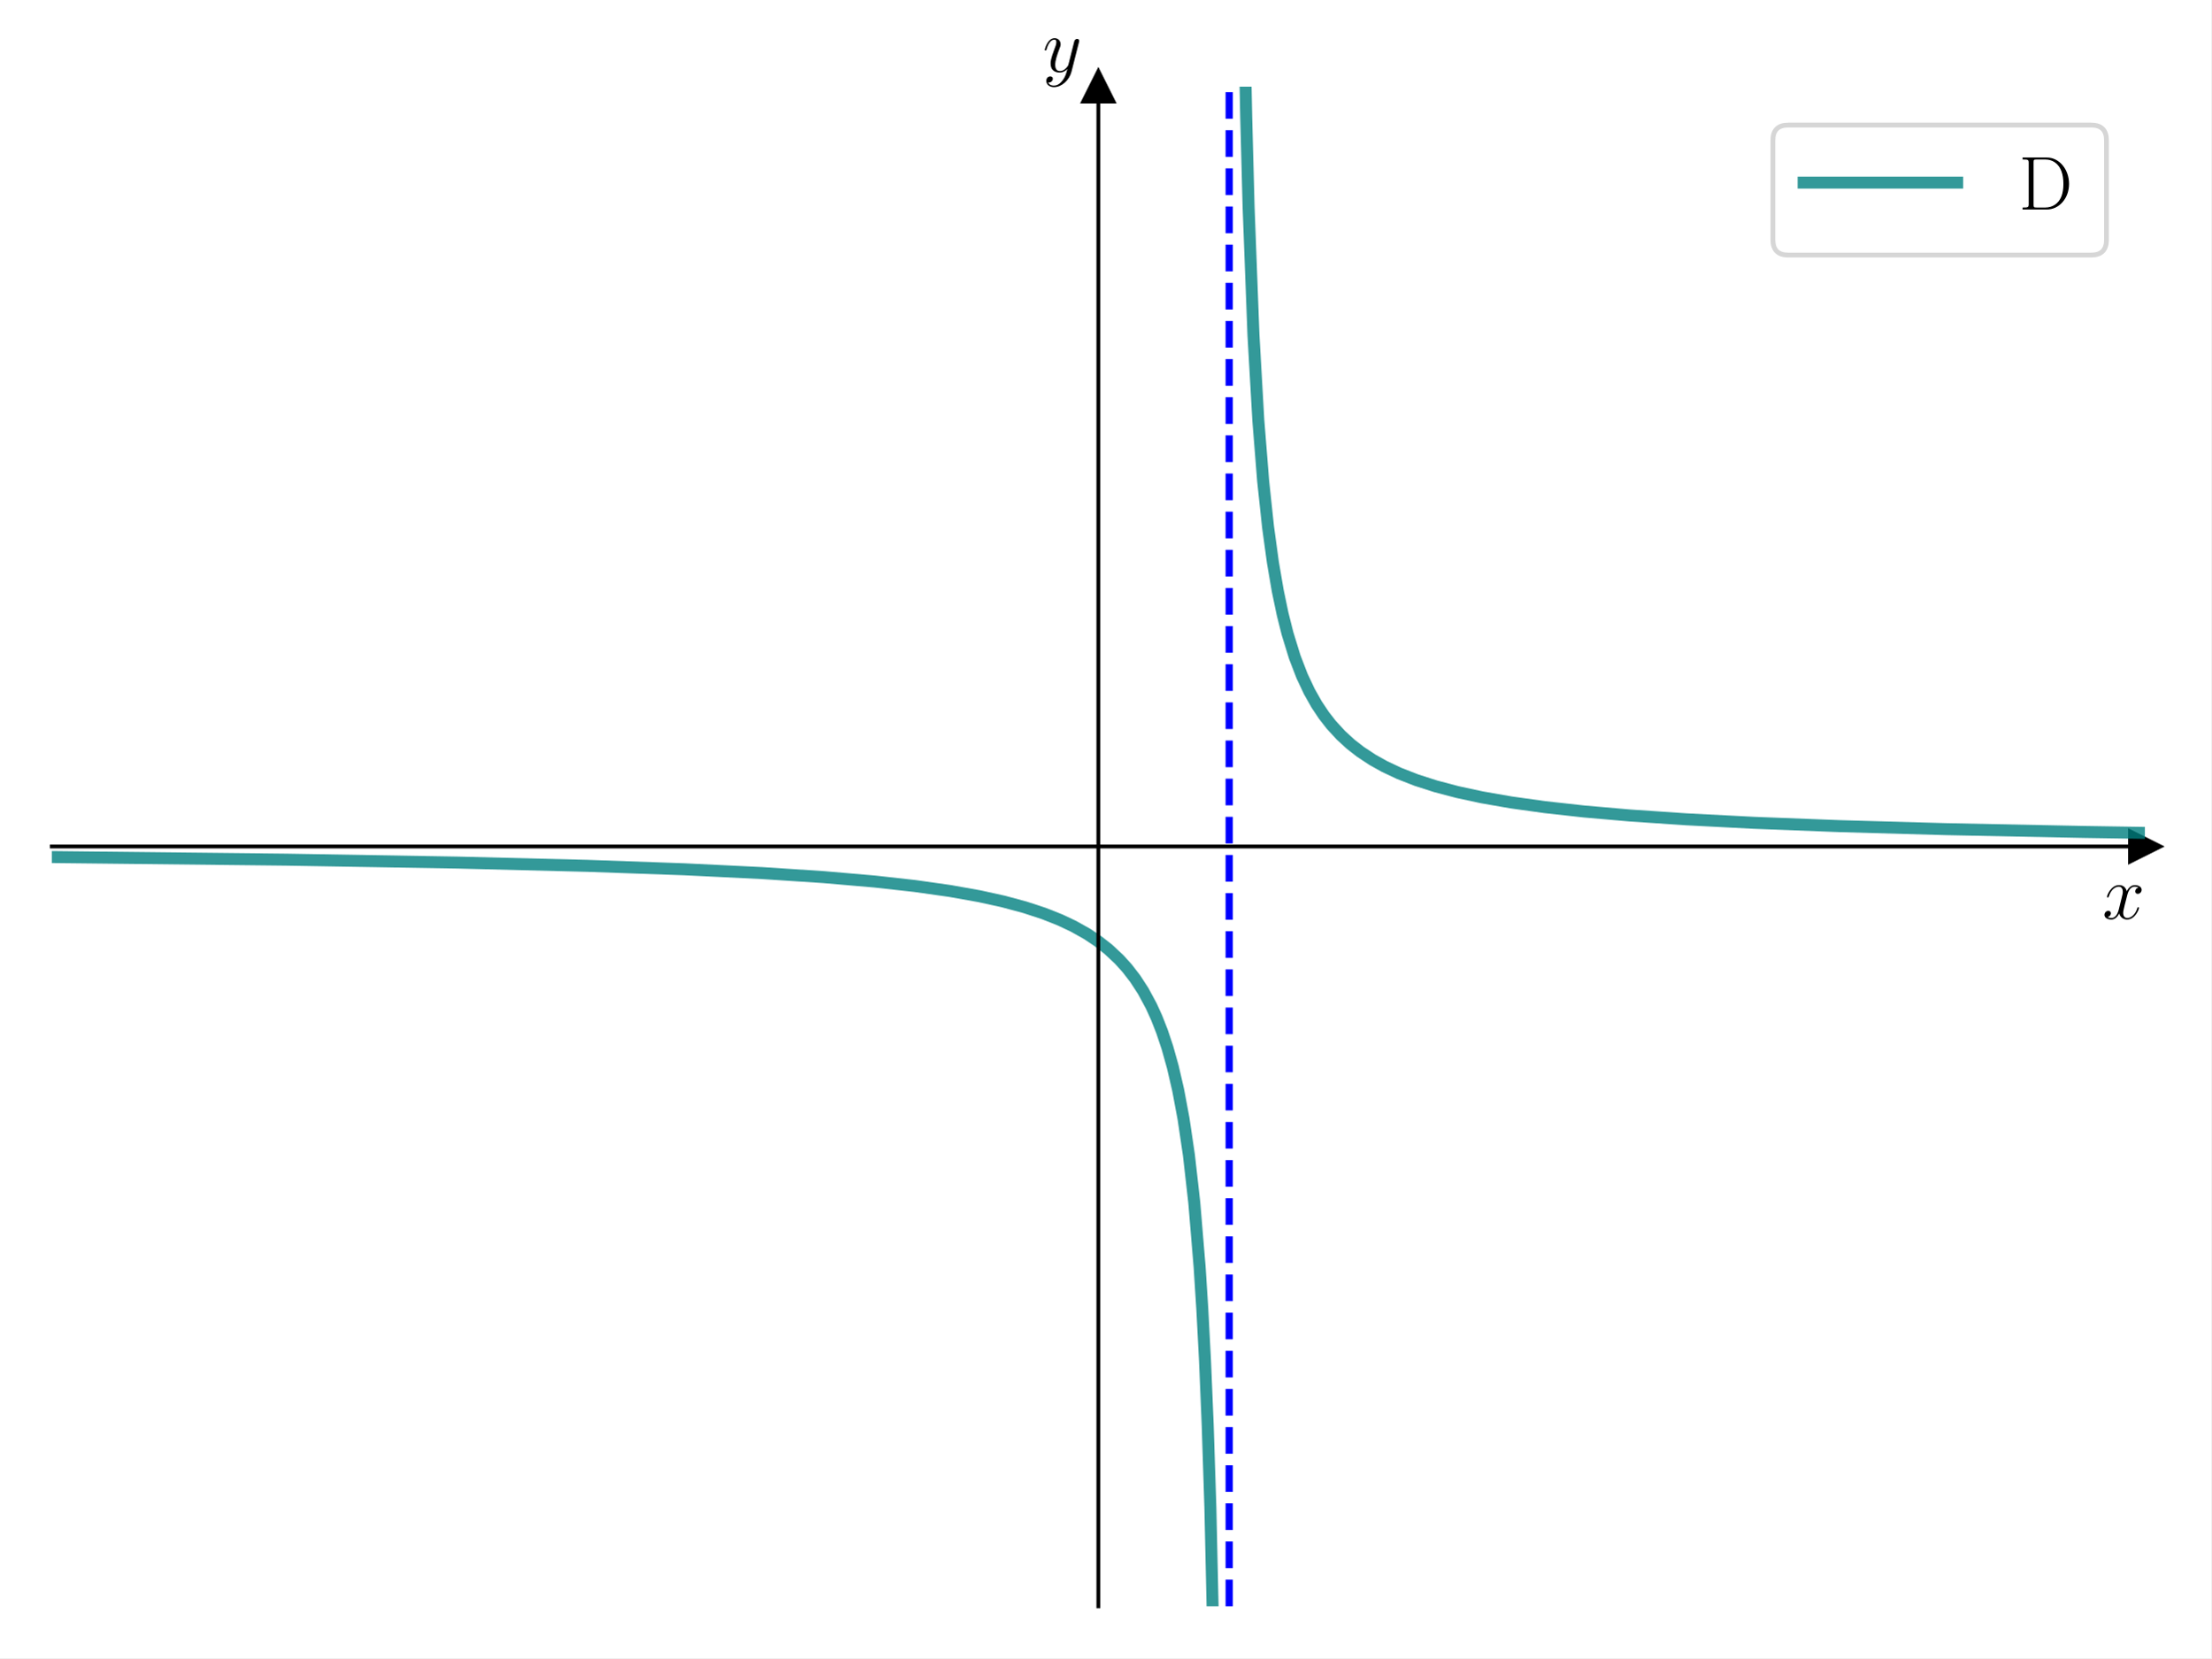
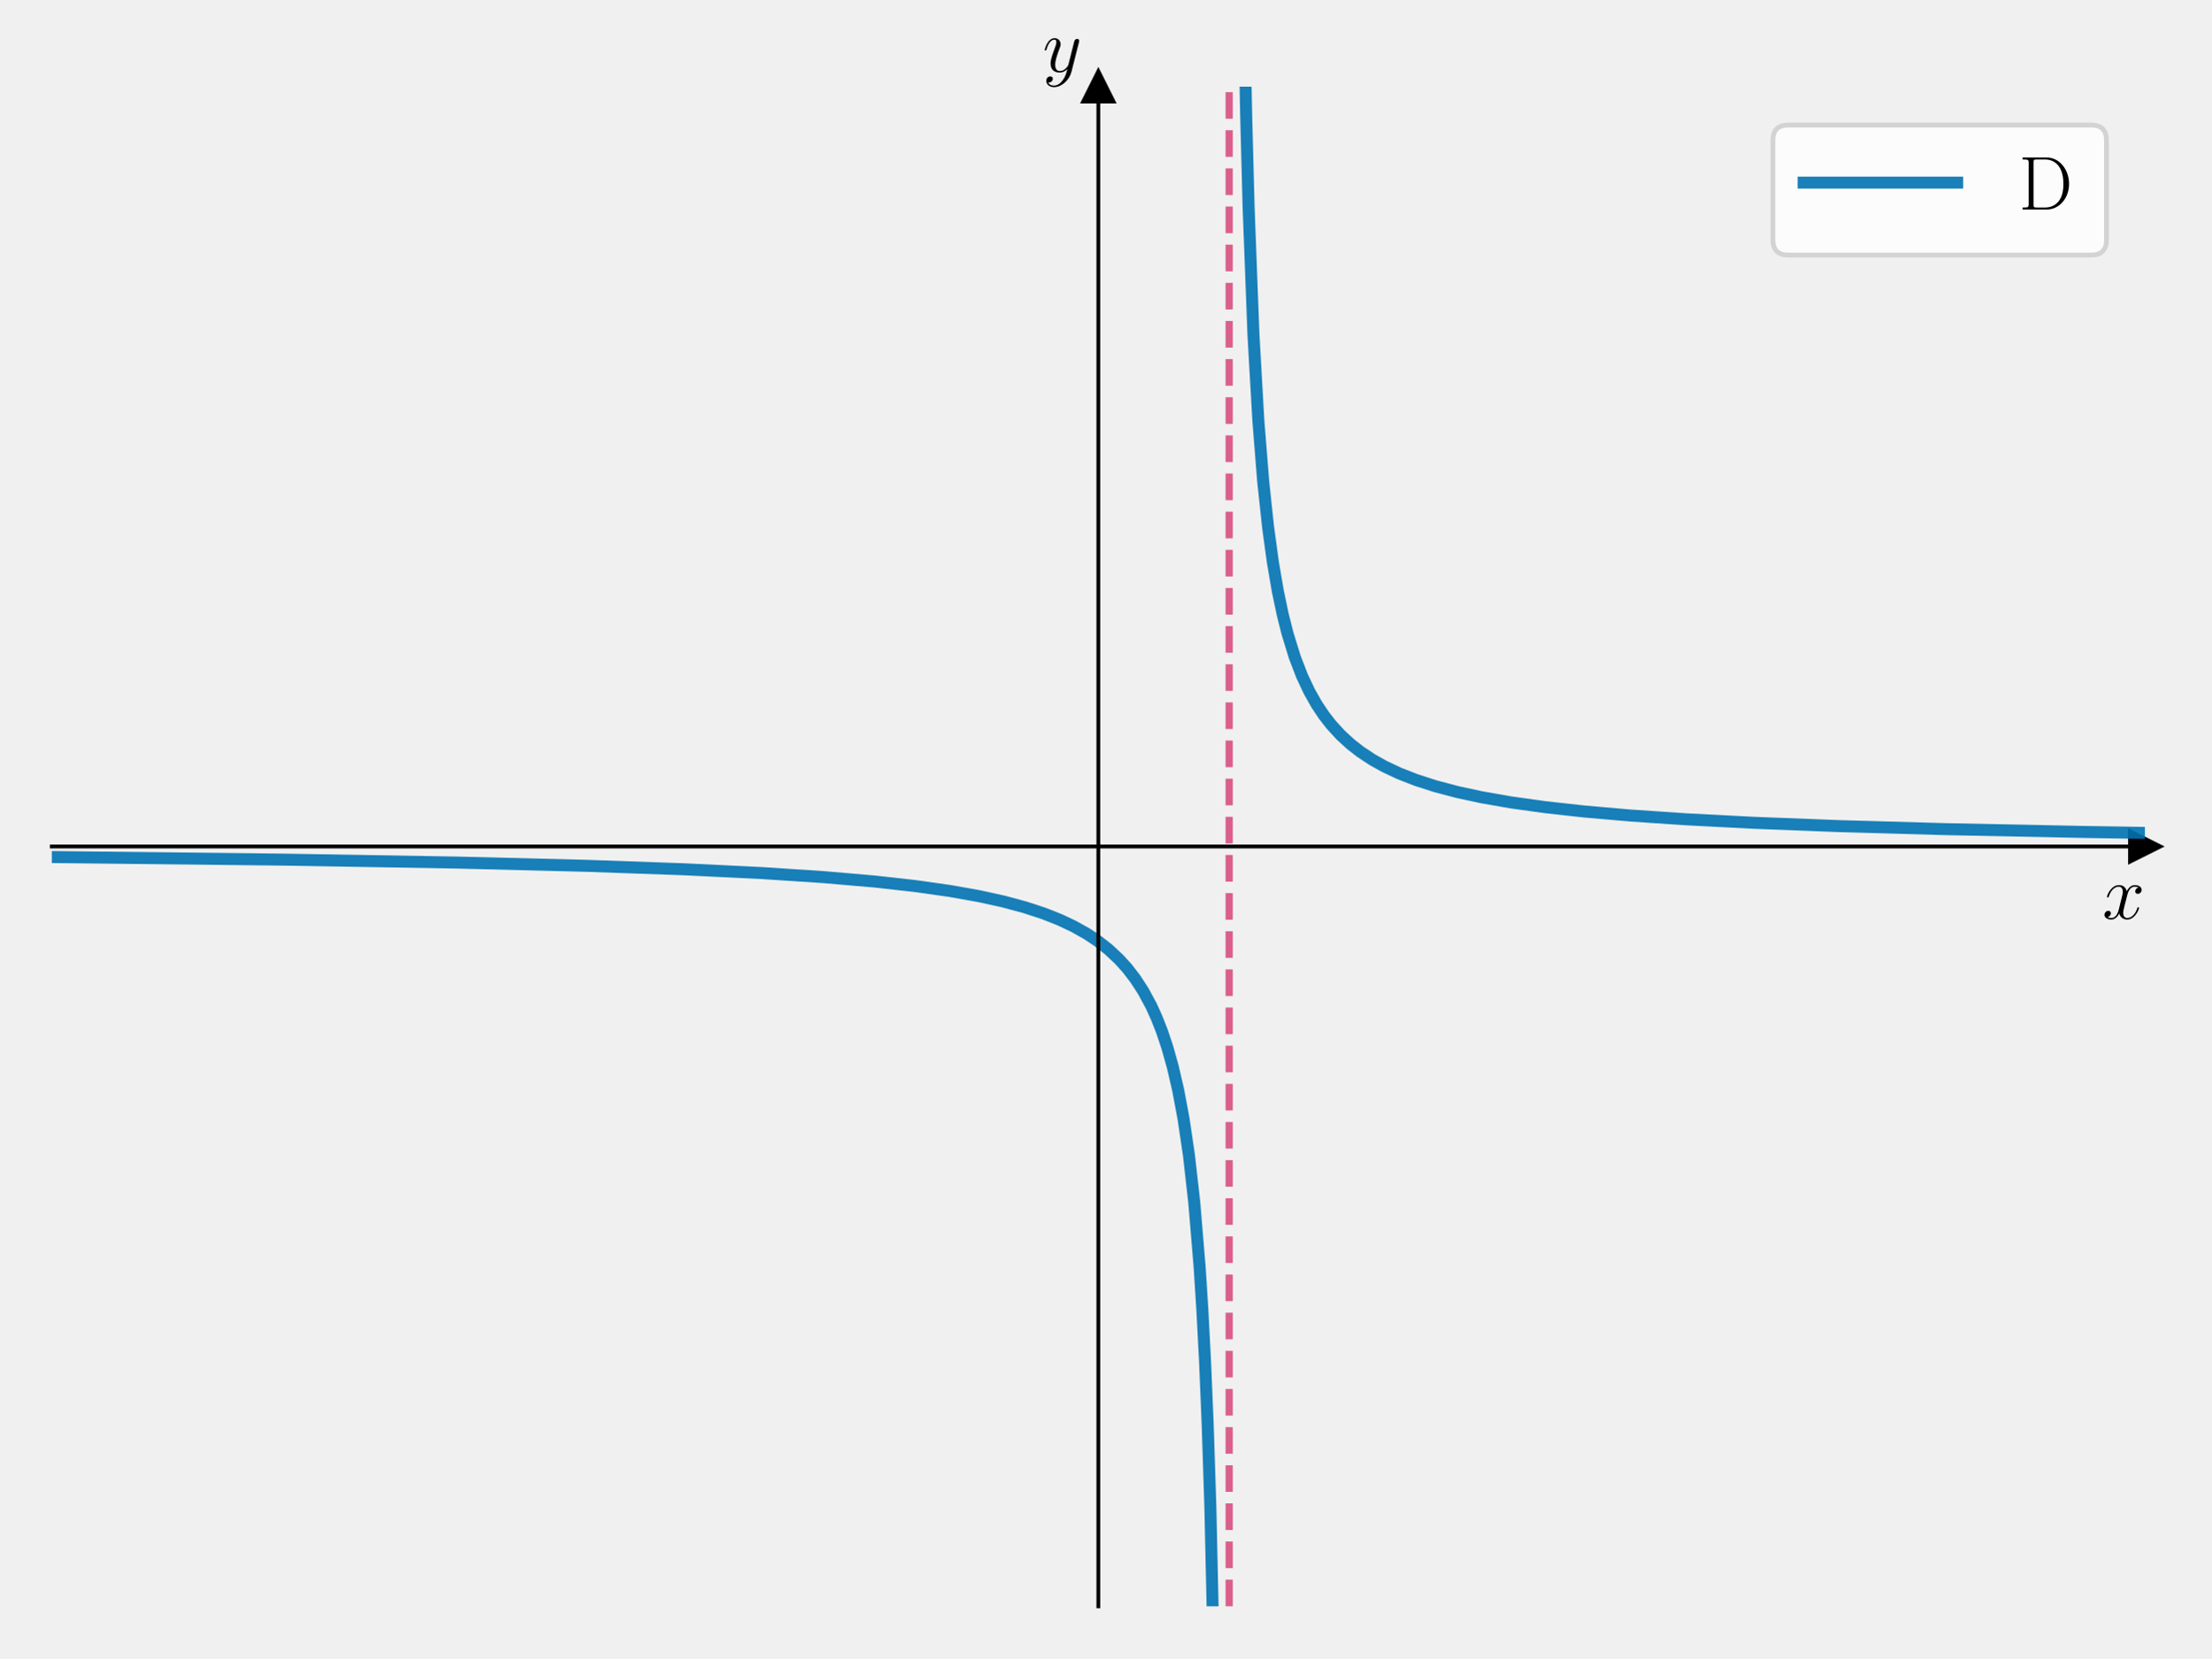
<svg xmlns="http://www.w3.org/2000/svg" xmlns:xlink="http://www.w3.org/1999/xlink" width="460.8pt" height="345.6pt" viewBox="0 0 460.8 345.6" version="1.1">
  <defs>
    <style type="text/css">*{stroke-linejoin: round; stroke-linecap: butt}</style>
  </defs>
  <g id="figure_1">
    <g id="patch_1">
-       <path d="M 0 345.6  L 460.8 345.6  L 460.8 0  L 0 0  z " style="fill: #ffffff" />
+       <path d="M 0 345.6  L 460.8 345.6  L 460.8 0  L 0 0  L 0 345.6  z " style="fill: none" />
    </g>
    <g id="axes_1">
      <g id="patch_2">
-         <path d="M 10.8 334.8  L 447 334.8  L 447 18.065  L 10.8 18.065  z " style="fill: #ffffff" />
+         <path d="M 10.8 334.8  L 447 334.8  L 447 18.065  L 10.8 18.065  L 10.8 334.8  z " style="fill: none" />
      </g>
      <g id="matplotlib.axis_1">
        <g id="text_1">
          <g transform="translate(438.1306 191.5019) scale(0.16 -0.16)">
            <defs>
              <path id="CMMI12-78" d="M 3034 2606  C 2829 2567 2752 2414 2752 2293  C 2752 2139 2874 2088 2963 2088  C 3155 2088 3290 2254 3290 2427  C 3290 2695 2982 2816 2714 2816  C 2323 2816 2106 2433 2048 2312  C 1901 2816 1504 2816 1389 2816  C 736 2816 390 1980 390 1839  C 390 1814 416 1782 461 1782  C 512 1782 525 1820 538 1846  C 755 2555 1184 2689 1370 2689  C 1658 2689 1715 2420 1715 2267  C 1715 2127 1677 1980 1600 1673  L 1382 798  C 1286 415 1101 64 762 64  C 730 64 570 64 435 147  C 666 192 717 383 717 460  C 717 588 621 664 499 664  C 346 664 179 530 179 326  C 179 57 480 -64 755 -64  C 1062 -64 1280 179 1414 441  C 1517 64 1837 -64 2074 -64  C 2726 -64 3072 773 3072 913  C 3072 945 3046 971 3008 971  C 2950 971 2944 939 2925 888  C 2752 326 2381 64 2093 64  C 1869 64 1747 230 1747 492  C 1747 632 1773 734 1875 1156  L 2099 2024  C 2195 2408 2413 2689 2707 2689  C 2720 2689 2899 2689 3034 2606  z " transform="scale(0.015625)" />
            </defs>
            <use xlink:href="#CMMI12-78" transform="scale(0.996264)" />
          </g>
        </g>
      </g>
      <g id="matplotlib.axis_2">
        <g id="text_2">
          <g transform="translate(217.2897 14.96506) scale(0.16 -0.16)">
            <defs>
              <path id="CMMI12-79" d="M 1683 -700  C 1510 -939 1261 -1152 947 -1152  C 870 -1152 563 -1152 467 -889  C 486 -895 518 -895 531 -895  C 723 -895 851 -729 851 -582  C 851 -435 730 -384 634 -384  C 531 -384 307 -458 307 -759  C 307 -1071 582 -1286 947 -1286  C 1587 -1286 2234 -700 2413 6  L 3040 2485  C 3046 2517 3059 2556 3059 2594  C 3059 2689 2982 2753 2886 2753  C 2829 2753 2694 2727 2643 2535  L 2170 658  C 2138 543 2138 530 2086 460  C 1958 281 1747 64 1440 64  C 1082 64 1050 415 1050 588  C 1050 952 1222 1443 1395 1903  C 1466 2088 1504 2178 1504 2305  C 1504 2574 1312 2816 998 2816  C 410 2816 173 1890 173 1839  C 173 1814 198 1782 243 1782  C 301 1782 307 1807 333 1897  C 486 2433 730 2689 979 2689  C 1037 2689 1146 2689 1146 2478  C 1146 2312 1075 2127 979 1884  C 666 1047 666 837 666 683  C 666 77 1101 -64 1421 -64  C 1606 -64 1837 -6 2061 230  L 2067 224  C 1971 -147 1907 -392 1683 -700  z " transform="scale(0.015625)" />
            </defs>
            <use xlink:href="#CMMI12-79" transform="scale(0.996264)" />
          </g>
        </g>
      </g>
      <g id="line2d_1">
        <defs>
-           <path id="m7d5c5815c5" d="M 3 0  L -3 -3  L -3 3  z " style="stroke: #000000; stroke-linejoin: miter" />
+           <path id="m25d8d1f4d3" d="M 3 0  L -3 -3  L -3 3  z " style="stroke: #000000; stroke-linejoin: miter" />
        </defs>
        <g>
-           <use xlink:href="#m7d5c5815c5" x="447" y="176.432" style="stroke: #000000; stroke-linejoin: miter" />
+           <use xlink:href="#m25d8d1f4d3" x="447" y="176.432" style="stroke: #000000; stroke-linejoin: miter" />
        </g>
      </g>
      <g id="line2d_2">
        <defs>
-           <path id="me9d9a2b3af" d="M 0 -3  L -3 3  L 3 3  z " style="stroke: #000000; stroke-linejoin: miter" />
+           <path id="meada0aa9d2" d="M 0 -3  L -3 3  L 3 3  z " style="stroke: #000000; stroke-linejoin: miter" />
        </defs>
        <g>
-           <use xlink:href="#me9d9a2b3af" x="228.9" y="18.065" style="stroke: #000000; stroke-linejoin: miter" />
+           <use xlink:href="#meada0aa9d2" x="228.9" y="18.065" style="stroke: #000000; stroke-linejoin: miter" />
        </g>
      </g>
      <g id="line2d_3">
-         <path d="M 10.48 178.629  L 59.729 179.18  L 95.546 179.792  L 122.408 180.467  L 142.555 181.183  L 158.785 181.974  L 171.657 182.819  L 182.29 183.738  L 190.685 184.675  L 197.96 185.705  L 204.116 186.802  L 209.153 187.913  L 213.63 189.121  L 217.547 190.408  L 220.905 191.739  L 223.703 193.059  L 226.502 194.627  L 228.74 196.113  L 230.979 197.862  L 233.217 199.953  L 234.896 201.81  L 236.575 203.985  L 238.254 206.568  L 239.933 209.686  L 241.052 212.149  L 242.171 215.006  L 243.291 218.36  L 244.41 222.354  L 245.529 227.187  L 246.649 233.159  L 247.768 240.722  L 248.887 250.613  L 250.006 264.1  L 250.566 272.867  L 251.126 283.582  L 251.685 296.976  L 252.245 314.196  L 252.969 346.6  L 252.969 346.6  " clip-path="url(#pf313c8a01c)" style="fill: none; stroke: #008080; stroke-opacity: 0.8; stroke-width: 2.5; stroke-linecap: square" />
+         <path d="M 10.48 178.629  L 59.729 179.18  L 95.546 179.792  L 122.408 180.467  L 142.555 181.183  L 158.785 181.974  L 171.657 182.819  L 182.29 183.738  L 190.685 184.675  L 197.96 185.705  L 204.116 186.802  L 209.153 187.913  L 213.63 189.121  L 217.547 190.408  L 220.905 191.739  L 223.703 193.059  L 226.502 194.627  L 228.74 196.113  L 230.979 197.862  L 233.217 199.953  L 234.896 201.81  L 236.575 203.985  L 238.254 206.568  L 239.933 209.686  L 241.052 212.149  L 242.171 215.006  L 243.291 218.36  L 244.41 222.354  L 245.529 227.187  L 246.649 233.159  L 247.768 240.722  L 248.887 250.613  L 250.006 264.1  L 250.566 272.867  L 251.126 283.582  L 251.685 296.976  L 252.245 314.196  L 252.969 346.6  L 252.969 346.6  " clip-path="url(#p953e04ea91)" style="fill: none; stroke: #0072b2; stroke-opacity: 0.9; stroke-width: 2.5; stroke-linecap: square" />
      </g>
      <g id="line2d_4">
-         <path d="M 0 0  " clip-path="url(#pf313c8a01c)" style="fill: none; stroke: #008080; stroke-opacity: 0.8; stroke-width: 2.5; stroke-linecap: square" />
+         <path d="M 0 0  " clip-path="url(#p953e04ea91)" style="fill: none; stroke: #0072b2; stroke-opacity: 0.9; stroke-width: 2.5; stroke-linecap: square" />
      </g>
      <g id="line2d_5">
-         <path d="M 259.205 -1  L 259.707 24.167  L 260.213 43.2  L 261.226 69.847  L 262.239 87.611  L 263.251 100.3  L 264.264 109.816  L 265.277 117.218  L 266.289 123.139  L 267.302 127.984  L 268.315 132.022  L 269.834 136.956  L 271.353 140.904  L 272.872 144.134  L 274.391 146.825  L 275.91 149.103  L 277.429 151.055  L 279.454 153.261  L 281.48 155.115  L 283.505 156.694  L 286.037 158.367  L 288.568 159.778  L 291.606 161.206  L 295.151 162.59  L 299.202 163.893  L 303.759 165.093  L 308.822 166.184  L 314.898 167.244  L 321.987 168.233  L 330.088 169.132  L 339.709 169.973  L 351.355 170.763  L 365.532 171.498  L 383.254 172.186  L 405.533 172.819  L 434.395 173.404  L 447.053 173.605  L 447.053 173.605  " clip-path="url(#pf313c8a01c)" style="fill: none; stroke: #008080; stroke-opacity: 0.8; stroke-width: 2.5; stroke-linecap: square" />
+         <path d="M 259.205 -1  L 259.707 24.167  L 260.213 43.2  L 261.226 69.847  L 262.239 87.611  L 263.251 100.3  L 264.264 109.816  L 265.277 117.218  L 266.289 123.139  L 267.302 127.984  L 268.315 132.022  L 269.834 136.956  L 271.353 140.904  L 272.872 144.134  L 274.391 146.825  L 275.91 149.103  L 277.429 151.055  L 279.454 153.261  L 281.48 155.115  L 283.505 156.694  L 286.037 158.367  L 288.568 159.778  L 291.606 161.206  L 295.151 162.59  L 299.202 163.893  L 303.759 165.093  L 308.822 166.184  L 314.898 167.244  L 321.987 168.233  L 330.088 169.132  L 339.709 169.973  L 351.355 170.763  L 365.532 171.498  L 383.254 172.186  L 405.533 172.819  L 434.395 173.404  L 447.053 173.605  L 447.053 173.605  " clip-path="url(#p953e04ea91)" style="fill: none; stroke: #0072b2; stroke-opacity: 0.9; stroke-width: 2.5; stroke-linecap: square" />
      </g>
      <g id="LineCollection_1">
-         <path d="M 256.163 334.8  L 256.163 18.065  " clip-path="url(#pf313c8a01c)" style="fill: none; stroke-dasharray: 5.55,2.4; stroke-dashoffset: 0; stroke: #0000ff; stroke-width: 1.5" />
+         <path d="M 256.163 334.8  L 256.163 18.065  " clip-path="url(#p953e04ea91)" style="fill: none; stroke-dasharray: 5.55,2.4; stroke-dashoffset: 0; stroke: #dc5e8b; stroke-width: 1.5" />
      </g>
      <g id="patch_3">
        <path d="M 228.9 334.8  L 228.9 18.065  " style="fill: none; stroke: #000000; stroke-width: 0.8; stroke-linejoin: miter; stroke-linecap: square" />
      </g>
      <g id="patch_4">
        <path d="M 447 334.8  L 447 18.065  " style="fill: none" />
      </g>
      <g id="patch_5">
        <path d="M 10.8 176.432  L 447 176.432  " style="fill: none; stroke: #000000; stroke-width: 0.8; stroke-linejoin: miter; stroke-linecap: square" />
      </g>
      <g id="patch_6">
        <path d="M 10.8 18.065  L 447 18.065  " style="fill: none" />
      </g>
      <g id="legend_1">
        <g id="patch_7">
          <path d="M 372.68 53.164  L 435.8 53.164  Q 439 53.164 439 49.964  L 439 29.265  Q 439 26.065 435.8 26.065  L 372.68 26.065  Q 369.48 26.065 369.48 29.265  L 369.48 49.964  Q 369.48 53.164 372.68 53.164  z " style="fill: #ffffff; opacity: 0.8; stroke: #cccccc; stroke-linejoin: miter" />
        </g>
        <g id="line2d_6">
-           <path d="M 375.88 38.065  L 391.88 38.065  L 407.88 38.065  " style="fill: none; stroke: #008080; stroke-opacity: 0.8; stroke-width: 2.5; stroke-linecap: square" />
+           <path d="M 375.88 38.065  L 391.88 38.065  L 407.88 38.065  " style="fill: none; stroke: #0072b2; stroke-opacity: 0.9; stroke-width: 2.5; stroke-linecap: square" />
        </g>
        <g id="text_3">
          <g transform="translate(420.68 43.66453) scale(0.16 -0.16)">
            <defs>
              <path id="CMR17-44" d="M 333 4352  L 333 4186  C 774 4186 845 4186 845 3900  L 845 452  C 845 166 774 166 333 166  L 333 0  L 2368 0  C 3398 0 4224 943 4224 2141  C 4224 3346 3411 4352 2368 4352  L 333 4352  z M 1523 166  C 1267 166 1254 197 1254 414  L 1254 3938  C 1254 4155 1267 4186 1523 4186  L 2240 4186  C 2771 4186 3750 3874 3750 2141  C 3750 1242 3488 879 3366 707  C 3213 510 2848 166 2240 166  L 1523 166  z " transform="scale(0.015625)" />
            </defs>
            <use xlink:href="#CMR17-44" transform="scale(0.996264)" />
          </g>
        </g>
      </g>
    </g>
  </g>
  <defs>
-     <clipPath id="pf313c8a01c">
+     <clipPath id="p953e04ea91">
      <rect x="10.8" y="18.065" width="436.2" height="316.735" />
    </clipPath>
  </defs>
</svg>
